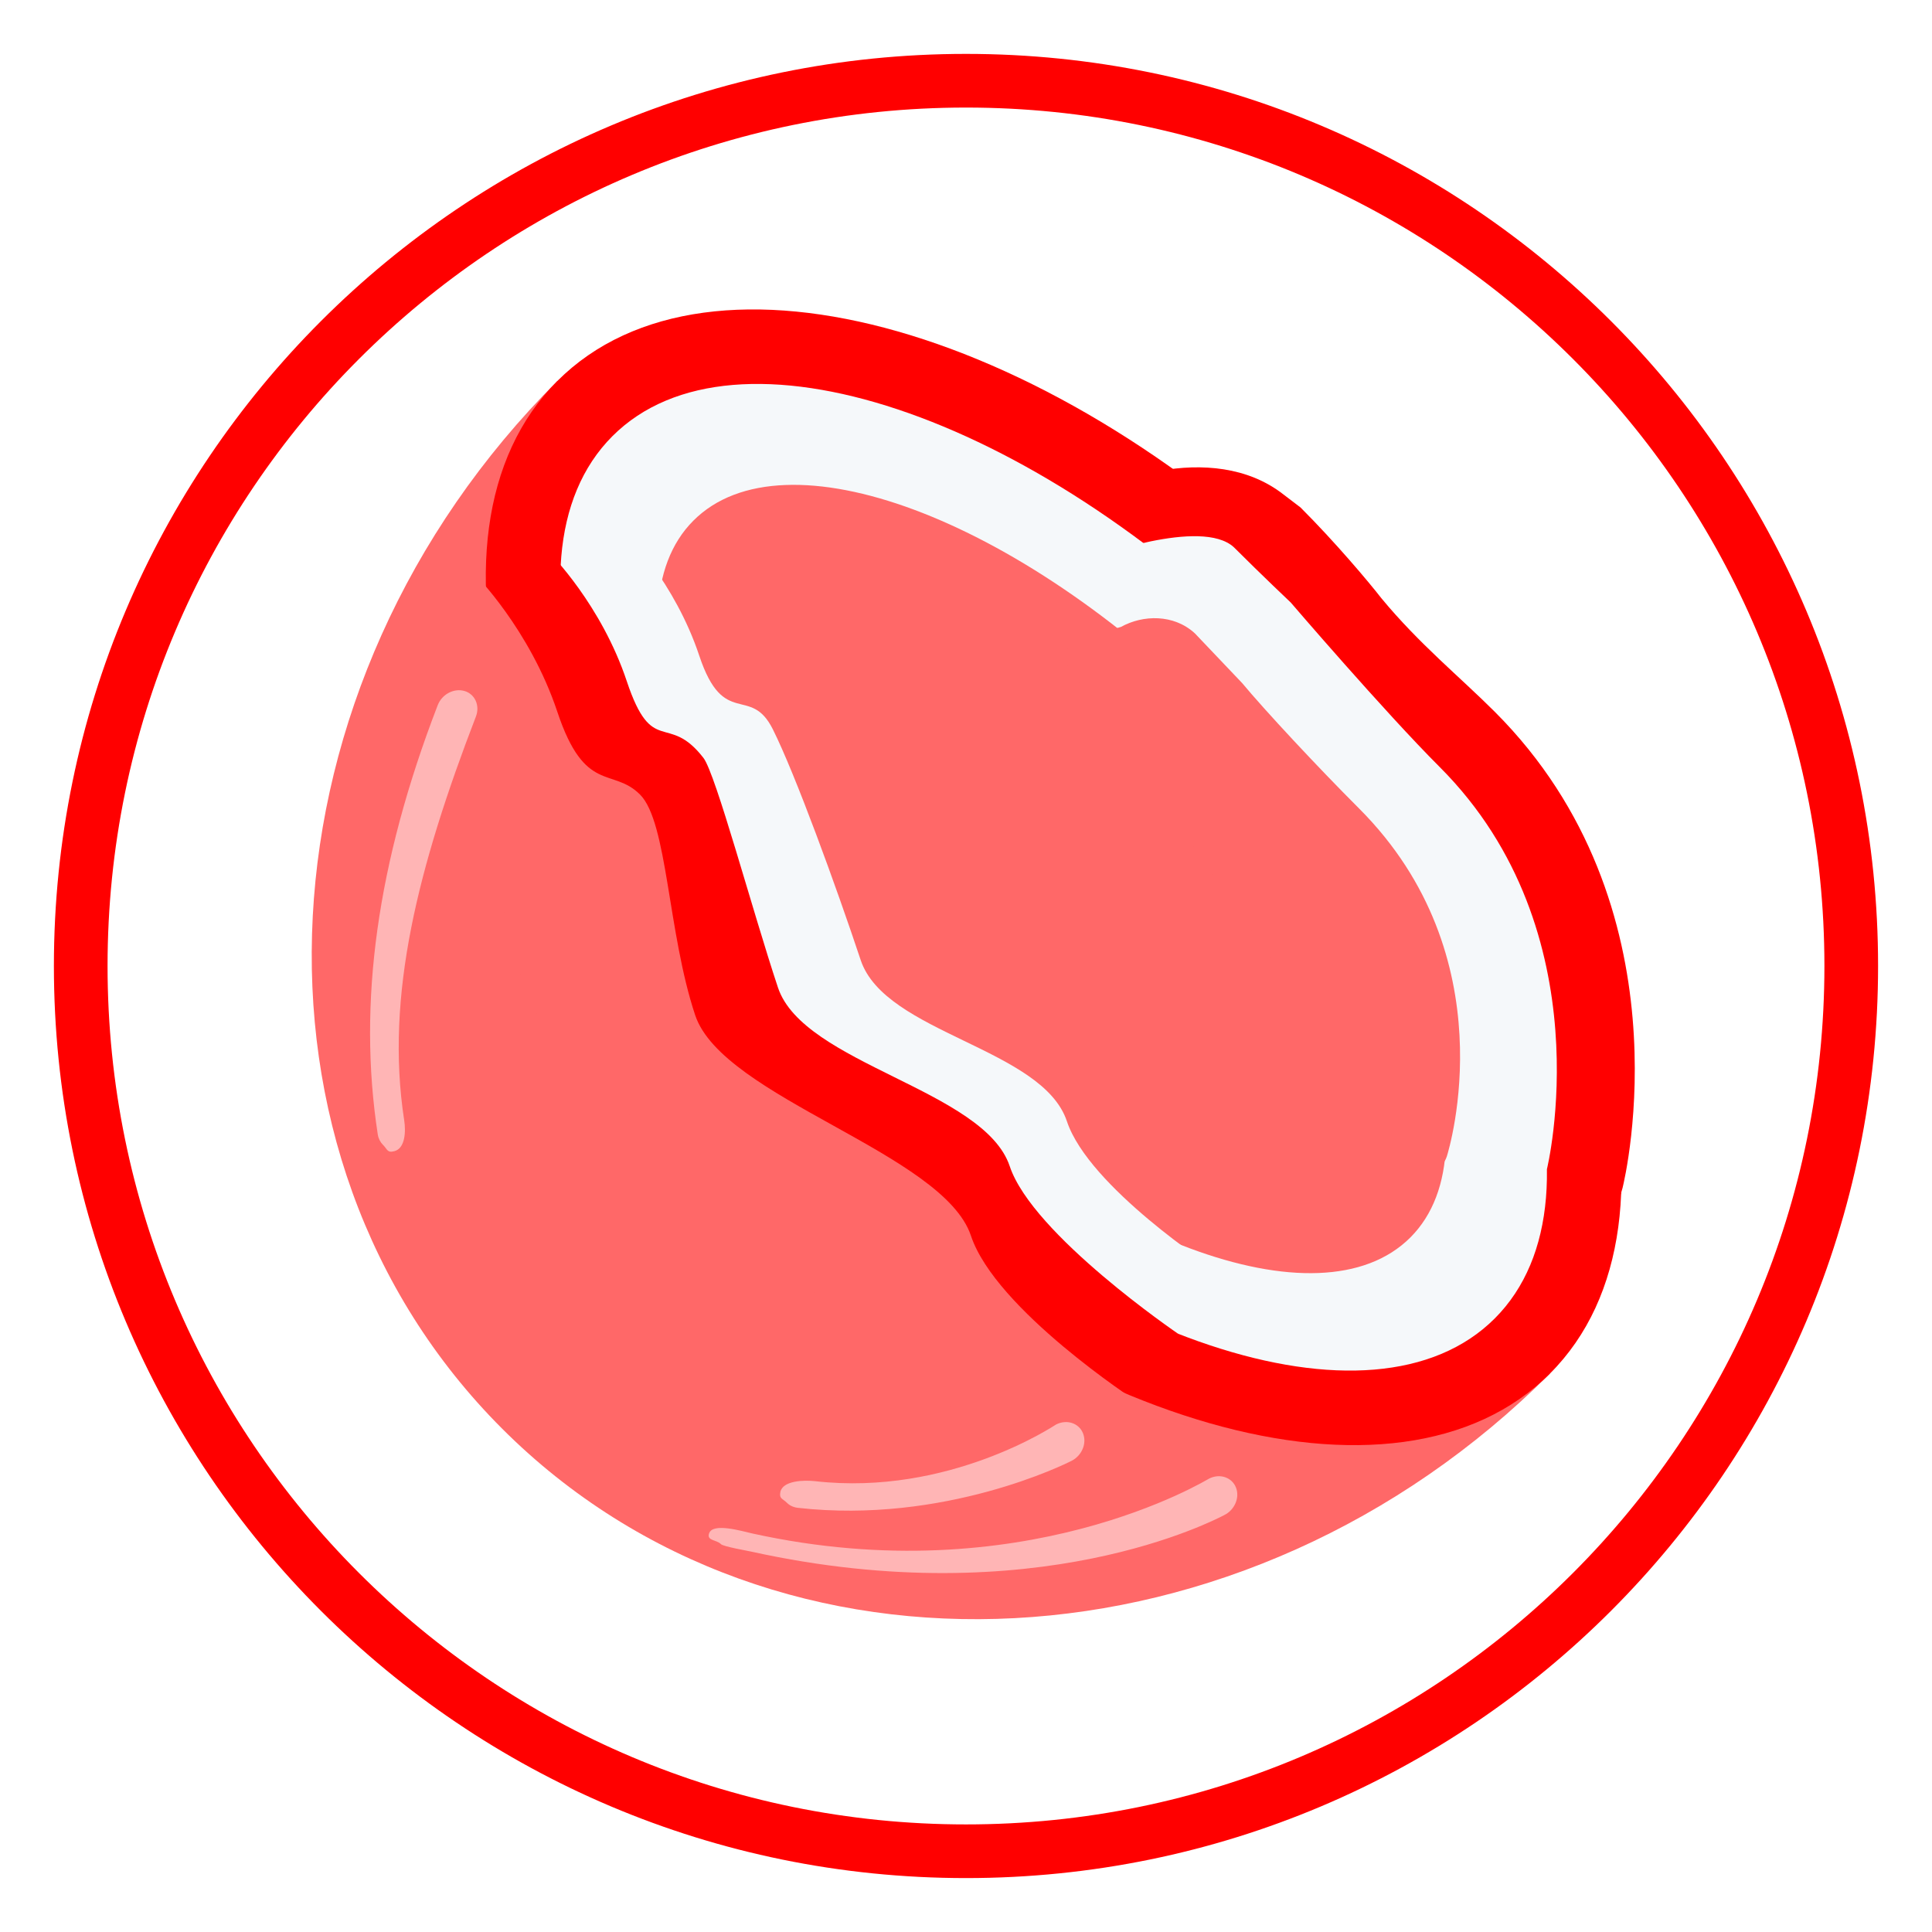
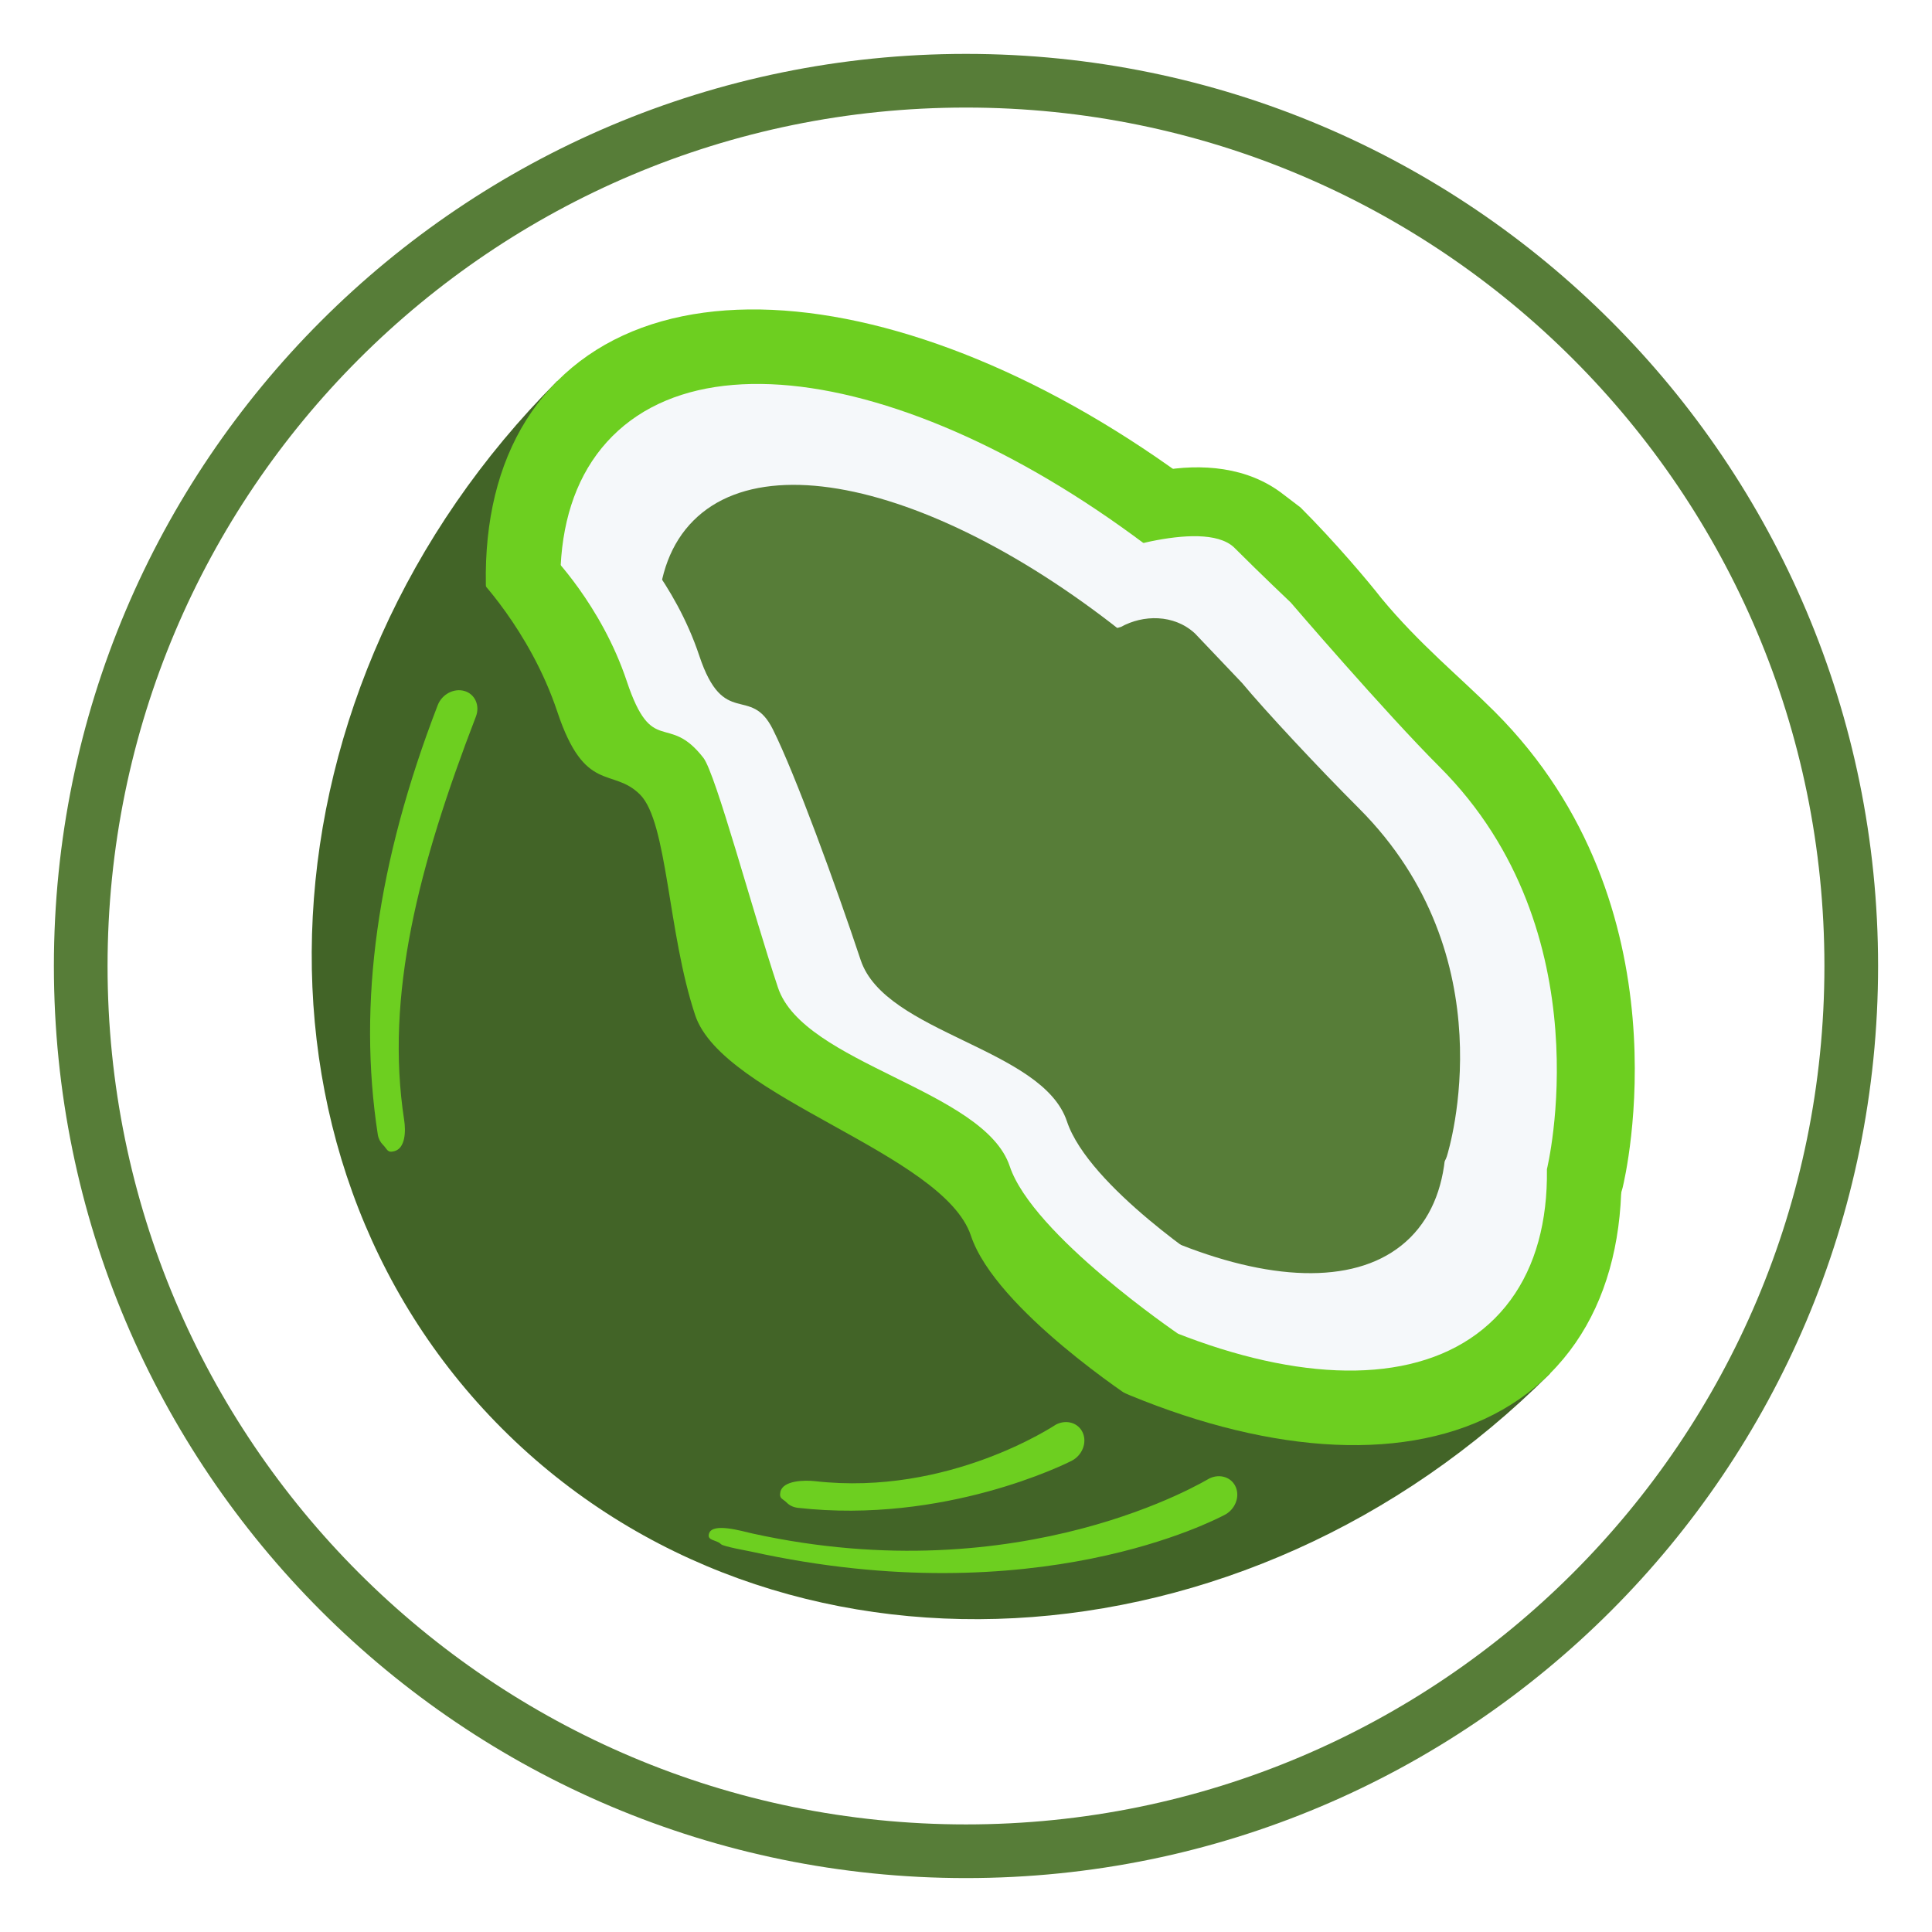
- <svg xmlns="http://www.w3.org/2000/svg" width="1080" zoomAndPan="magnify" viewBox="0 0 810 810" height="1080" preserveAspectRatio="xMidYMid meet" version="1.0">
+ <svg xmlns="http://www.w3.org/2000/svg" width="1080" zoomAndPan="magnify" viewBox="0 0 810 810" height="1080" preserveAspectRatio="xMidYMid meet" version="1.2">
  <defs>
-     <clipPath id="b9117c9795">
-       <path d="M 22.594 22.594 L 787.395 22.594 L 787.395 787.395 L 22.594 787.395 Z M 22.594 22.594 " clip-rule="nonzero" />
+     <clipPath id="4163a4564f">
+       <path d="M 22.594 22.594 L 787.395 22.594 L 787.395 787.395 L 22.594 787.395 Z M 22.594 22.594 " />
    </clipPath>
-     <clipPath id="e4a7ab6c89">
-       <path d="M 404.996 22.594 C 193.801 22.594 22.594 193.801 22.594 404.996 C 22.594 616.188 193.801 787.395 404.996 787.395 C 616.188 787.395 787.395 616.188 787.395 404.996 C 787.395 193.801 616.188 22.594 404.996 22.594 Z M 404.996 22.594 " clip-rule="nonzero" />
+     <clipPath id="f443a55275">
+       <path d="M 404.996 22.594 C 193.801 22.594 22.594 193.801 22.594 404.996 C 22.594 616.188 193.801 787.395 404.996 787.395 C 616.188 787.395 787.395 616.188 787.395 404.996 C 787.395 193.801 616.188 22.594 404.996 22.594 Z M 404.996 22.594 " />
    </clipPath>
  </defs>
-   <g clip-path="url(#b9117c9795)">
-     <g clip-path="url(#e4a7ab6c89)">
-       <path stroke-linecap="butt" transform="matrix(0.75, 0, 0, 0.75, 22.59414, 22.59412)" fill="none" stroke-linejoin="miter" d="M 509.869 -0 C 228.276 -0 -0.001 228.276 -0.001 509.869 C -0.001 791.458 228.276 1019.734 509.869 1019.734 C 791.458 1019.734 1019.734 791.458 1019.734 509.869 C 1019.734 228.276 791.458 -0 509.869 -0 Z M 509.869 -0 " stroke="#ff0000" stroke-width="60" stroke-opacity="1" stroke-miterlimit="4" />
+   <g id="839ef73b1d">
+     <path style=" stroke:none;fill-rule:nonzero;fill:#426427;fill-opacity:1;" d="M 210.551 599 C 95.621 484.09 105.969 287.418 233.668 159.723 L 649.828 575.887 C 522.133 703.582 325.461 713.914 210.551 599 Z M 210.551 599 " />
+     <path style=" stroke:none;fill-rule:nonzero;fill:#6dcf20;fill-opacity:1;" d="M 233.668 159.723 C 169.828 223.562 211.219 368.492 326.133 483.418 C 441.078 598.332 585.988 639.727 649.812 575.887 C 713.652 512.062 672.273 367.133 557.328 252.207 C 442.434 137.277 297.508 95.898 233.668 159.723 Z M 233.668 159.723 " />
+     <path style=" stroke:none;fill-rule:nonzero;fill:#f5f8fa;fill-opacity:1;" d="M 636.996 501.73 C 640.738 505.473 646.148 507.223 651.496 506.242 C 657.824 505.082 662.875 500.324 664.41 494.062 C 665.508 489.664 690.16 385.02 615.152 310.012 C 596.844 291.703 569.656 248.316 561.922 235.727 C 555.383 228.941 549.941 231.312 537.434 218.805 C 531.711 213.086 514.465 182.055 464.863 229.09 C 459.141 234.516 458.488 243.441 462.969 249.934 L 635.082 499.457 C 635.672 500.273 636.309 501.043 636.996 501.73 Z M 636.996 501.73 " />
+     <path style=" stroke:none;fill-rule:nonzero;fill:#6dcf20;fill-opacity:1;" d="M 517.324 229.449 C 528.883 241.008 541.16 252.613 541.16 252.613 C 541.16 252.613 580.461 298.453 603.594 321.57 C 672.945 390.938 648.555 490.172 648.555 490.172 L 458.062 233.879 C 458.062 233.879 503.707 216.844 517.324 229.449 Z M 538.105 207.312 C 508.137 183.805 460.008 202.164 448.188 213.785 C 437.023 224.953 440.555 246.223 449.512 259.203 L 621.629 508.727 C 622.773 510.379 624.031 511.883 625.422 513.27 C 632.941 520.793 643.746 524.273 654.438 522.312 C 667.094 519.992 677.211 510.461 680.285 497.969 C 681.461 493.18 708.16 379.887 626.711 298.438 C 612.129 283.855 595.027 270.023 579.156 250.816 C 573.777 243.902 559.766 227.258 545.25 212.758 Z M 538.105 207.312 " />
+     <path style=" stroke:none;fill-rule:nonzero;fill:#f5f8fa;fill-opacity:1;" d="M 256.781 182.84 C 205.711 233.91 247.105 358.125 349.266 460.27 C 451.395 562.414 575.625 603.824 626.695 552.754 C 677.766 501.68 636.355 377.449 534.215 275.305 C 432.07 173.18 307.855 131.77 256.781 182.84 Z M 256.781 182.84 " />
+     <path style=" stroke:none;fill-rule:nonzero;fill:#577d38;fill-opacity:1;" d="M 290.738 218.25 C 252.844 256.145 289.383 354.168 372.383 437.168 C 455.398 520.188 553.391 556.707 591.301 518.812 C 629.195 480.918 592.66 382.91 509.656 299.895 C 426.676 216.875 328.648 180.34 290.738 218.25 Z M 290.738 218.25 " />
+     <path style=" stroke:none;fill-rule:nonzero;fill:#577d38;fill-opacity:1;" d="M 450.754 268.309 L 469.98 262.832 C 479.168 257.73 492.117 257.387 500.977 265.562 L 520.773 286.375 C 530.141 297.652 552.148 321.309 569.738 338.902 C 631.977 401.137 607.648 481.488 606.57 484.891 C 605.641 487.867 603.09 490.039 600.016 490.516 C 597.414 490.906 594.816 490.039 593 488.211 C 592.66 487.867 592.348 487.508 592.055 487.098 L 448.238 279.98 C 446.945 278.117 446.473 275.828 446.961 273.605 C 447.438 271.398 448.809 269.484 450.754 268.309 Z M 450.754 268.309 " />
+     <path style=" stroke:none;fill-rule:nonzero;fill:#f5f8fa;fill-opacity:1;" d="M 508.973 531.793 C 508.973 531.793 456.512 497.707 447.32 470.145 C 437.055 439.328 371.105 433.328 360.84 402.496 C 350.59 371.68 333.441 324.594 324.008 305.746 C 314.59 286.898 303.441 305.73 293.176 274.914 C 282.906 244.062 262.359 223.516 262.359 223.516 C 262.359 223.516 262.359 367.395 293.176 398.211 C 324.008 429.043 447.32 552.359 457.605 542.059 C 467.871 531.793 508.973 531.793 508.973 531.793 Z M 508.973 531.793 " />
+     <path style=" stroke:none;fill-rule:nonzero;fill:#6dcf20;fill-opacity:1;" d="M 493.898 559.16 C 493.898 559.16 432.918 517.684 423.34 488.961 C 412.633 456.852 336.855 446.145 326.164 414.035 C 315.457 381.93 300.074 324.352 294.891 317.715 C 279.914 298.422 273.492 317.695 262.781 285.605 C 252.074 253.48 230.676 232.082 230.676 232.082 C 230.676 232.082 230.676 381.93 262.781 414.035 C 294.891 446.16 423.324 574.594 434.047 563.887 C 444.754 553.195 493.898 559.16 493.898 559.16 Z M 493.898 559.16 " />
+     <path style=" stroke:none;fill-rule:nonzero;fill:#426427;fill-opacity:1;" d="M 476.422 587.441 C 476.422 587.441 417.406 549.105 407.074 518.094 C 395.516 483.418 303.016 460.285 291.457 425.613 C 279.898 390.922 279.898 344.688 268.34 333.129 C 256.781 321.555 245.227 333.129 233.668 298.438 C 222.109 263.766 198.992 240.648 198.992 240.648 C 198.992 240.648 198.992 402.496 233.668 437.168 C 268.34 471.844 407.055 610.559 418.613 599 C 430.188 587.441 476.422 587.441 476.422 587.441 Z M 476.422 587.441 " />
+     <path style=" stroke:none;fill-rule:nonzero;fill:#6dcf20;fill-opacity:1;" d="M 297.277 642.914 C 298.766 638.254 310.945 641.914 315.473 642.93 C 428.832 667.875 506.094 620.285 506.945 619.895 C 511.391 617.672 516.41 619.34 518.145 623.555 C 519.875 627.773 517.719 632.988 513.305 635.195 C 509.625 637.027 434.703 676.883 315.082 650.547 C 313.594 650.203 303.293 648.406 302.312 647.426 C 300.301 645.414 296.266 646.051 297.277 642.914 Z M 160.539 479.953 C 162.422 481.816 162.305 483.418 165.281 482.652 C 169.988 481.457 170.168 474.199 169.449 469.605 C 161.406 417.422 175.336 363.277 199.547 300.367 C 201.297 295.773 199.105 290.969 194.742 289.707 C 190.293 288.402 185.277 291.082 183.512 295.66 C 158.09 361.609 149.883 420.496 158.398 475.703 C 158.676 477.402 159.445 478.84 160.539 479.953 Z M 329.859 629.996 C 331.004 631.16 332.59 631.926 334.422 632.156 C 396.039 639.121 447.109 613.566 449.25 612.473 C 453.648 610.234 455.789 605.02 454.008 600.801 C 452.242 596.566 447.191 594.98 442.762 597.234 C 442.285 597.48 397.918 627.367 341.711 620.988 C 337.055 620.465 328.207 620.727 327.18 625.484 C 326.59 628.379 328.047 628.199 329.859 629.996 Z M 329.859 629.996 " />
+     <g clip-rule="nonzero" clip-path="url(#4163a4564f)">
+       <g clip-rule="nonzero" clip-path="url(#f443a55275)">
+         <path style="fill:none;stroke-width:60;stroke-linecap:butt;stroke-linejoin:miter;stroke:#577d38;stroke-opacity:1;stroke-miterlimit:4;" d="M 509.869 -0 C 228.276 -0 -0.001 228.276 -0.001 509.869 C -0.001 791.458 228.276 1019.734 509.869 1019.734 C 791.458 1019.734 1019.734 791.458 1019.734 509.869 C 1019.734 228.276 791.458 -0 509.869 -0 Z M 509.869 -0 " transform="matrix(0.75,0,0,0.75,22.59414,22.59412)" />
+       </g>
    </g>
  </g>
-   <path fill="#ff6868" d="M 210.551 599 C 95.621 484.09 105.969 287.418 233.668 159.723 L 649.828 575.887 C 522.133 703.582 325.461 713.914 210.551 599 Z M 210.551 599 " fill-opacity="1" fill-rule="nonzero" />
-   <path fill="#ff0000" d="M 233.668 159.723 C 169.828 223.562 211.219 368.492 326.133 483.418 C 441.078 598.332 585.988 639.727 649.812 575.887 C 713.652 512.062 672.273 367.133 557.328 252.207 C 442.434 137.277 297.508 95.898 233.668 159.723 Z M 233.668 159.723 " fill-opacity="1" fill-rule="nonzero" />
-   <path fill="#f5f8fa" d="M 636.996 501.73 C 640.738 505.473 646.148 507.223 651.496 506.242 C 657.824 505.082 662.875 500.324 664.41 494.062 C 665.508 489.664 690.16 385.02 615.152 310.012 C 596.844 291.703 569.656 248.316 561.922 235.727 C 555.383 228.941 549.941 231.312 537.434 218.805 C 531.711 213.086 514.465 182.055 464.863 229.09 C 459.141 234.516 458.488 243.441 462.969 249.934 L 635.082 499.457 C 635.672 500.273 636.309 501.043 636.996 501.73 Z M 636.996 501.73 " fill-opacity="1" fill-rule="nonzero" />
-   <path fill="#ff0000" d="M 517.324 229.449 C 528.883 241.008 541.16 252.613 541.16 252.613 C 541.16 252.613 580.461 298.453 603.594 321.57 C 672.945 390.938 648.555 490.172 648.555 490.172 L 458.062 233.879 C 458.062 233.879 503.707 216.844 517.324 229.449 Z M 538.105 207.312 C 508.137 183.805 460.008 202.164 448.188 213.785 C 437.023 224.953 440.555 246.223 449.512 259.203 L 621.629 508.727 C 622.773 510.379 624.031 511.883 625.422 513.27 C 632.941 520.793 643.746 524.273 654.438 522.312 C 667.094 519.988 677.211 510.461 680.285 497.969 C 681.461 493.18 708.16 379.887 626.711 298.438 C 612.129 283.855 595.027 270.023 579.156 250.816 C 573.777 243.902 559.766 227.258 545.25 212.758 Z M 538.105 207.312 " fill-opacity="1" fill-rule="nonzero" />
-   <path fill="#f5f8fa" d="M 256.781 182.84 C 205.711 233.91 247.105 358.125 349.266 460.27 C 451.395 562.414 575.625 603.824 626.695 552.754 C 677.766 501.68 636.355 377.449 534.215 275.305 C 432.07 173.18 307.855 131.77 256.781 182.84 Z M 256.781 182.84 " fill-opacity="1" fill-rule="nonzero" />
-   <path fill="#ff6868" d="M 290.738 218.25 C 252.844 256.145 289.383 354.168 372.383 437.168 C 455.398 520.188 553.391 556.707 591.301 518.812 C 629.195 480.918 592.66 382.91 509.656 299.895 C 426.676 216.875 328.648 180.34 290.738 218.25 Z M 290.738 218.25 " fill-opacity="1" fill-rule="nonzero" />
-   <path fill="#ff6868" d="M 450.754 268.309 L 469.98 262.832 C 479.168 257.73 492.117 257.387 500.977 265.562 L 520.773 286.375 C 530.141 297.652 552.148 321.309 569.738 338.898 C 631.977 401.137 607.648 481.488 606.57 484.891 C 605.641 487.867 603.09 490.039 600.016 490.516 C 597.414 490.906 594.816 490.039 593 488.211 C 592.66 487.867 592.348 487.508 592.055 487.098 L 448.238 279.98 C 446.945 278.117 446.473 275.828 446.961 273.605 C 447.438 271.398 448.809 269.484 450.754 268.309 Z M 450.754 268.309 " fill-opacity="1" fill-rule="nonzero" />
-   <path fill="#f5f8fa" d="M 508.973 531.793 C 508.973 531.793 456.512 497.707 447.32 470.145 C 437.055 439.328 371.105 433.328 360.84 402.496 C 350.59 371.68 333.441 324.594 324.008 305.746 C 314.59 286.895 303.441 305.73 293.176 274.914 C 282.906 244.062 262.359 223.516 262.359 223.516 C 262.359 223.516 262.359 367.395 293.176 398.211 C 324.008 429.043 447.32 552.359 457.605 542.059 C 467.871 531.793 508.973 531.793 508.973 531.793 Z M 508.973 531.793 " fill-opacity="1" fill-rule="nonzero" />
-   <path fill="#ff0000" d="M 493.898 559.16 C 493.898 559.16 432.918 517.684 423.34 488.961 C 412.633 456.852 336.855 446.145 326.164 414.035 C 315.457 381.93 300.074 324.352 294.891 317.715 C 279.914 298.422 273.492 317.695 262.781 285.605 C 252.074 253.48 230.676 232.082 230.676 232.082 C 230.676 232.082 230.676 381.93 262.781 414.035 C 294.891 446.16 423.324 574.594 434.047 563.887 C 444.754 553.195 493.898 559.16 493.898 559.16 Z M 493.898 559.16 " fill-opacity="1" fill-rule="nonzero" />
-   <path fill="#ff6868" d="M 476.422 587.441 C 476.422 587.441 417.406 549.105 407.074 518.094 C 395.516 483.418 303.016 460.285 291.457 425.613 C 279.898 390.922 279.898 344.688 268.34 333.129 C 256.781 321.555 245.227 333.129 233.668 298.438 C 222.109 263.762 198.992 240.648 198.992 240.648 C 198.992 240.648 198.992 402.496 233.668 437.168 C 268.34 471.844 407.055 610.559 418.613 599 C 430.188 587.441 476.422 587.441 476.422 587.441 Z M 476.422 587.441 " fill-opacity="1" fill-rule="nonzero" />
-   <path fill="#ffb5b5" d="M 297.277 642.914 C 298.766 638.254 310.945 641.914 315.473 642.93 C 428.832 667.875 506.094 620.285 506.945 619.895 C 511.391 617.672 516.41 619.34 518.145 623.555 C 519.875 627.773 517.719 632.988 513.305 635.195 C 509.625 637.027 434.703 676.883 315.082 650.547 C 313.594 650.203 303.293 648.406 302.312 647.426 C 300.301 645.414 296.266 646.051 297.277 642.914 Z M 160.539 479.953 C 162.422 481.816 162.305 483.418 165.281 482.652 C 169.988 481.457 170.168 474.199 169.449 469.605 C 161.406 417.422 175.336 363.277 199.547 300.367 C 201.297 295.773 199.105 290.969 194.742 289.707 C 190.293 288.402 185.277 291.082 183.512 295.66 C 158.09 361.609 149.883 420.496 158.398 475.703 C 158.676 477.402 159.445 478.84 160.539 479.953 Z M 329.859 629.996 C 331.004 631.16 332.59 631.926 334.422 632.156 C 396.039 639.121 447.109 613.566 449.25 612.473 C 453.648 610.234 455.789 605.02 454.008 600.801 C 452.242 596.566 447.191 594.98 442.762 597.234 C 442.285 597.48 397.918 627.367 341.711 620.988 C 337.055 620.465 328.207 620.727 327.18 625.484 C 326.59 628.379 328.047 628.199 329.859 629.996 Z M 329.859 629.996 " fill-opacity="1" fill-rule="nonzero" />
</svg>
